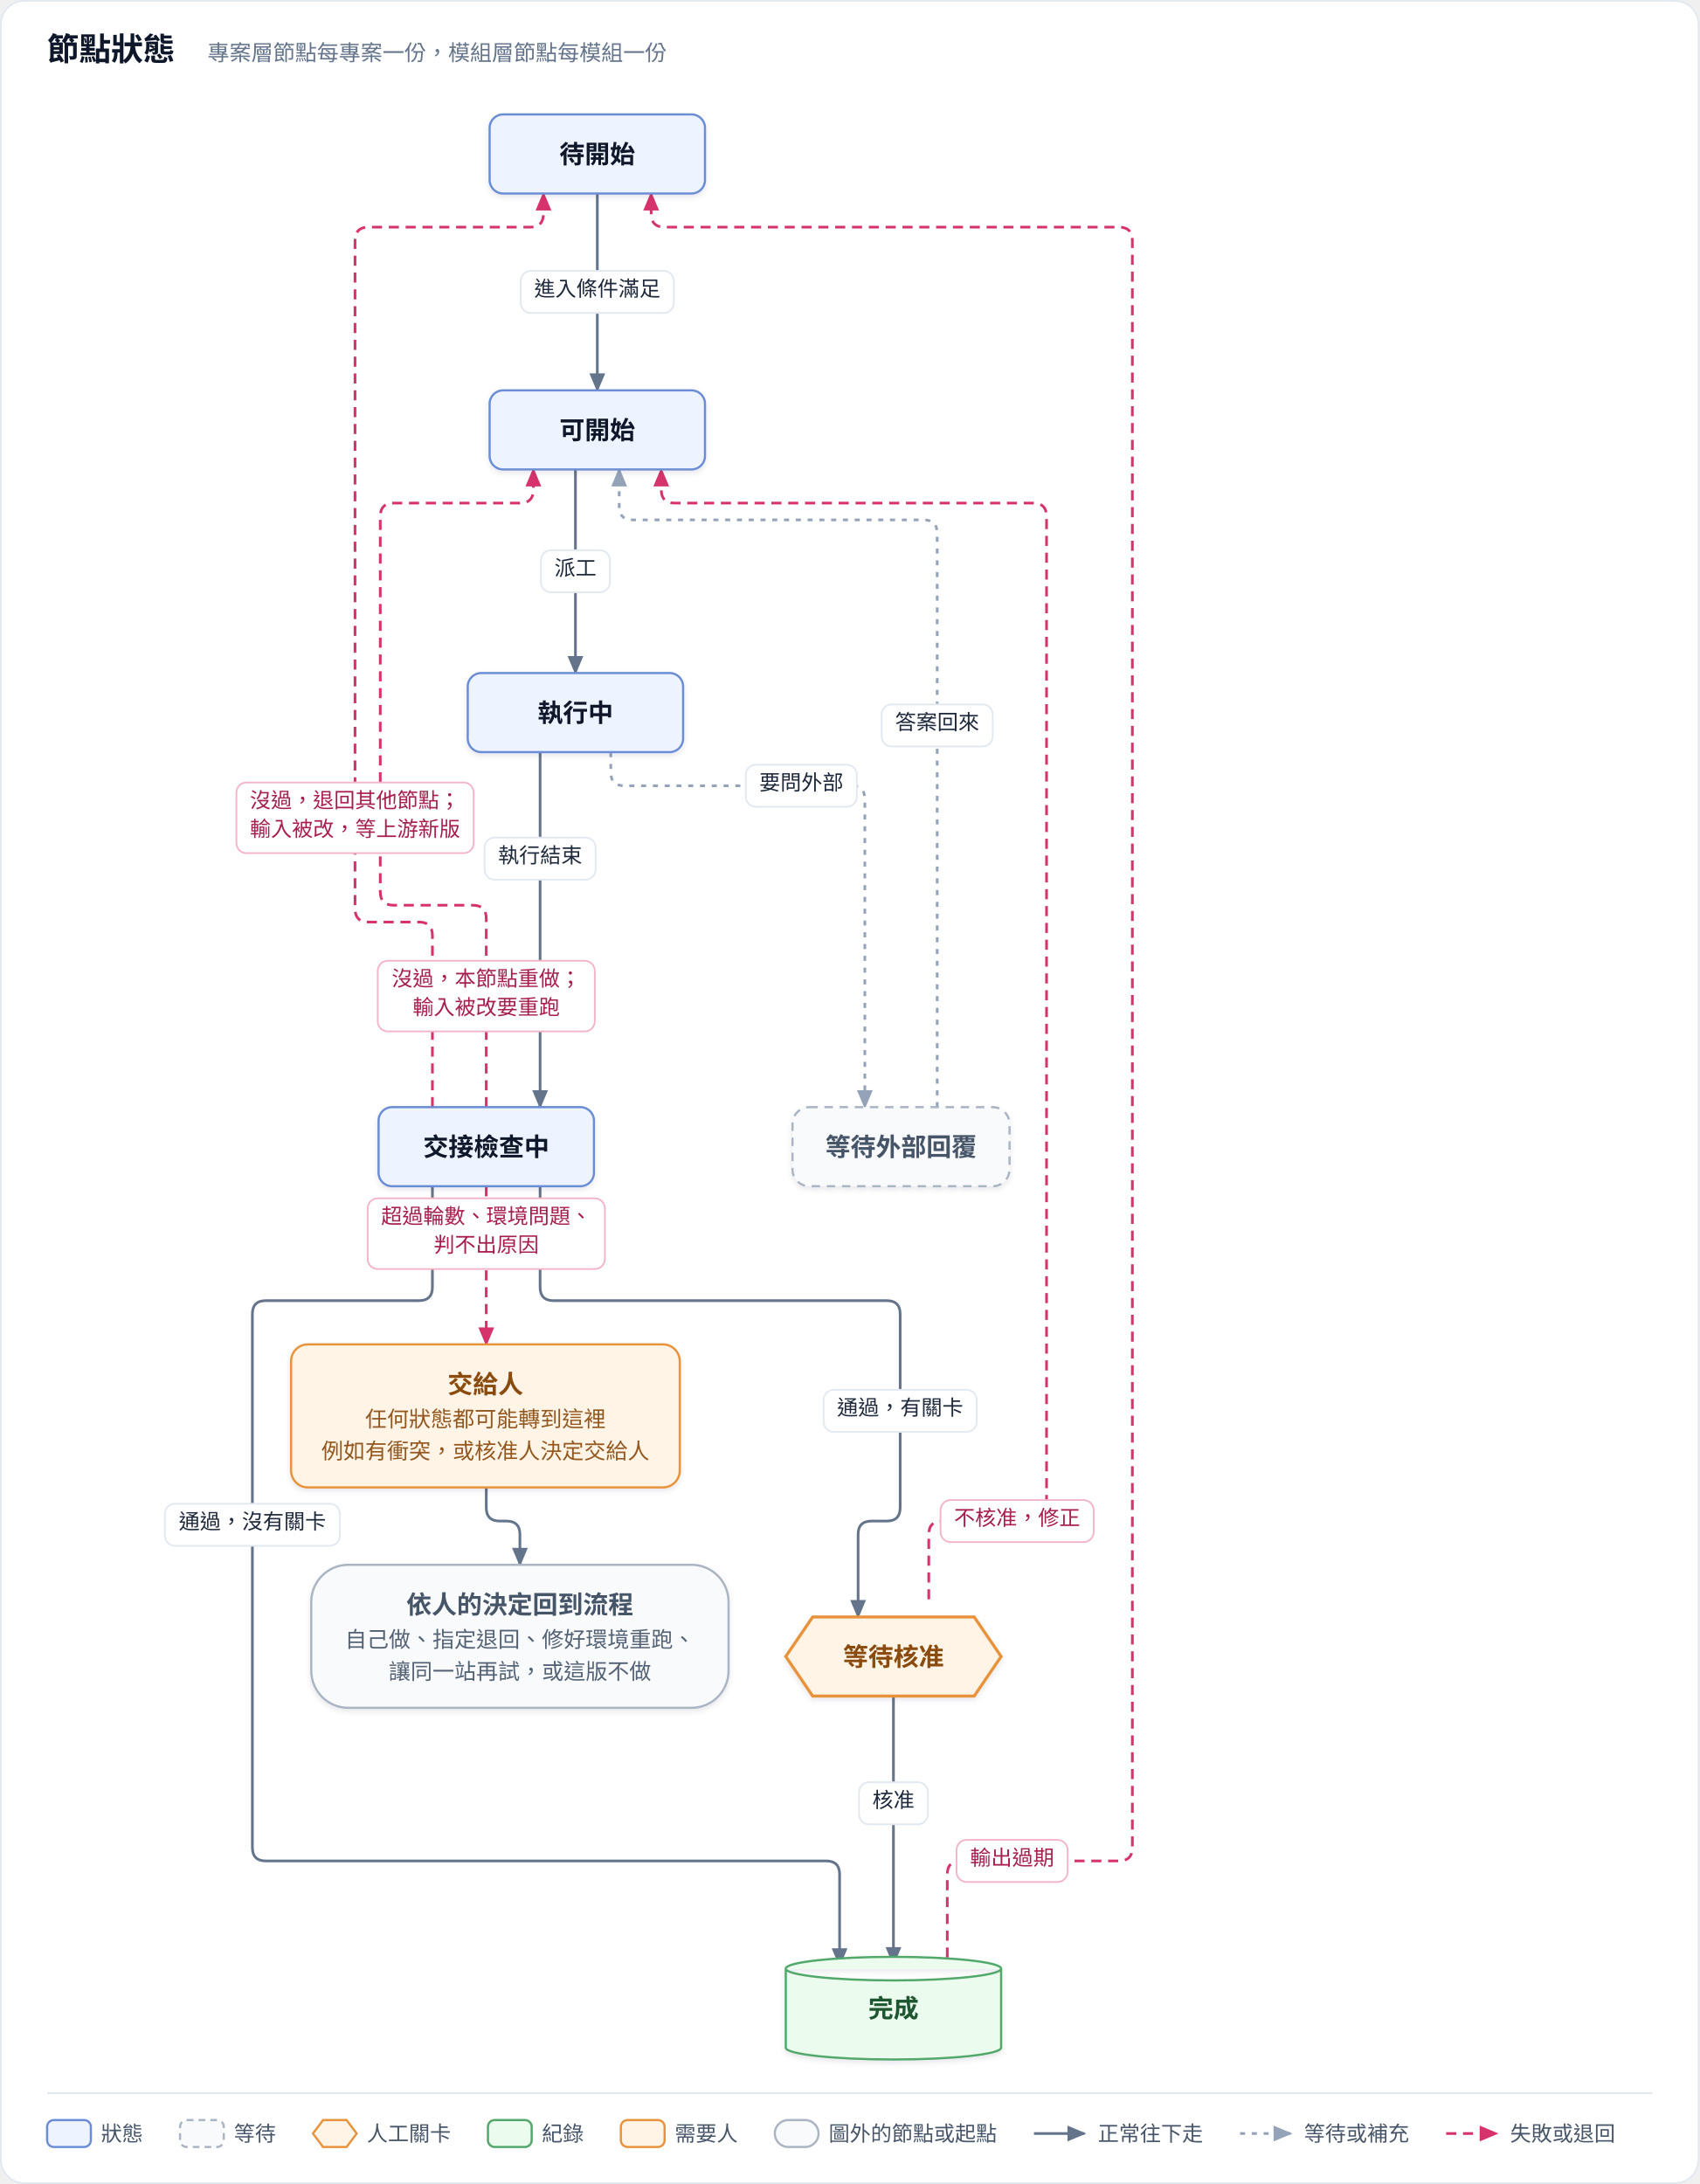
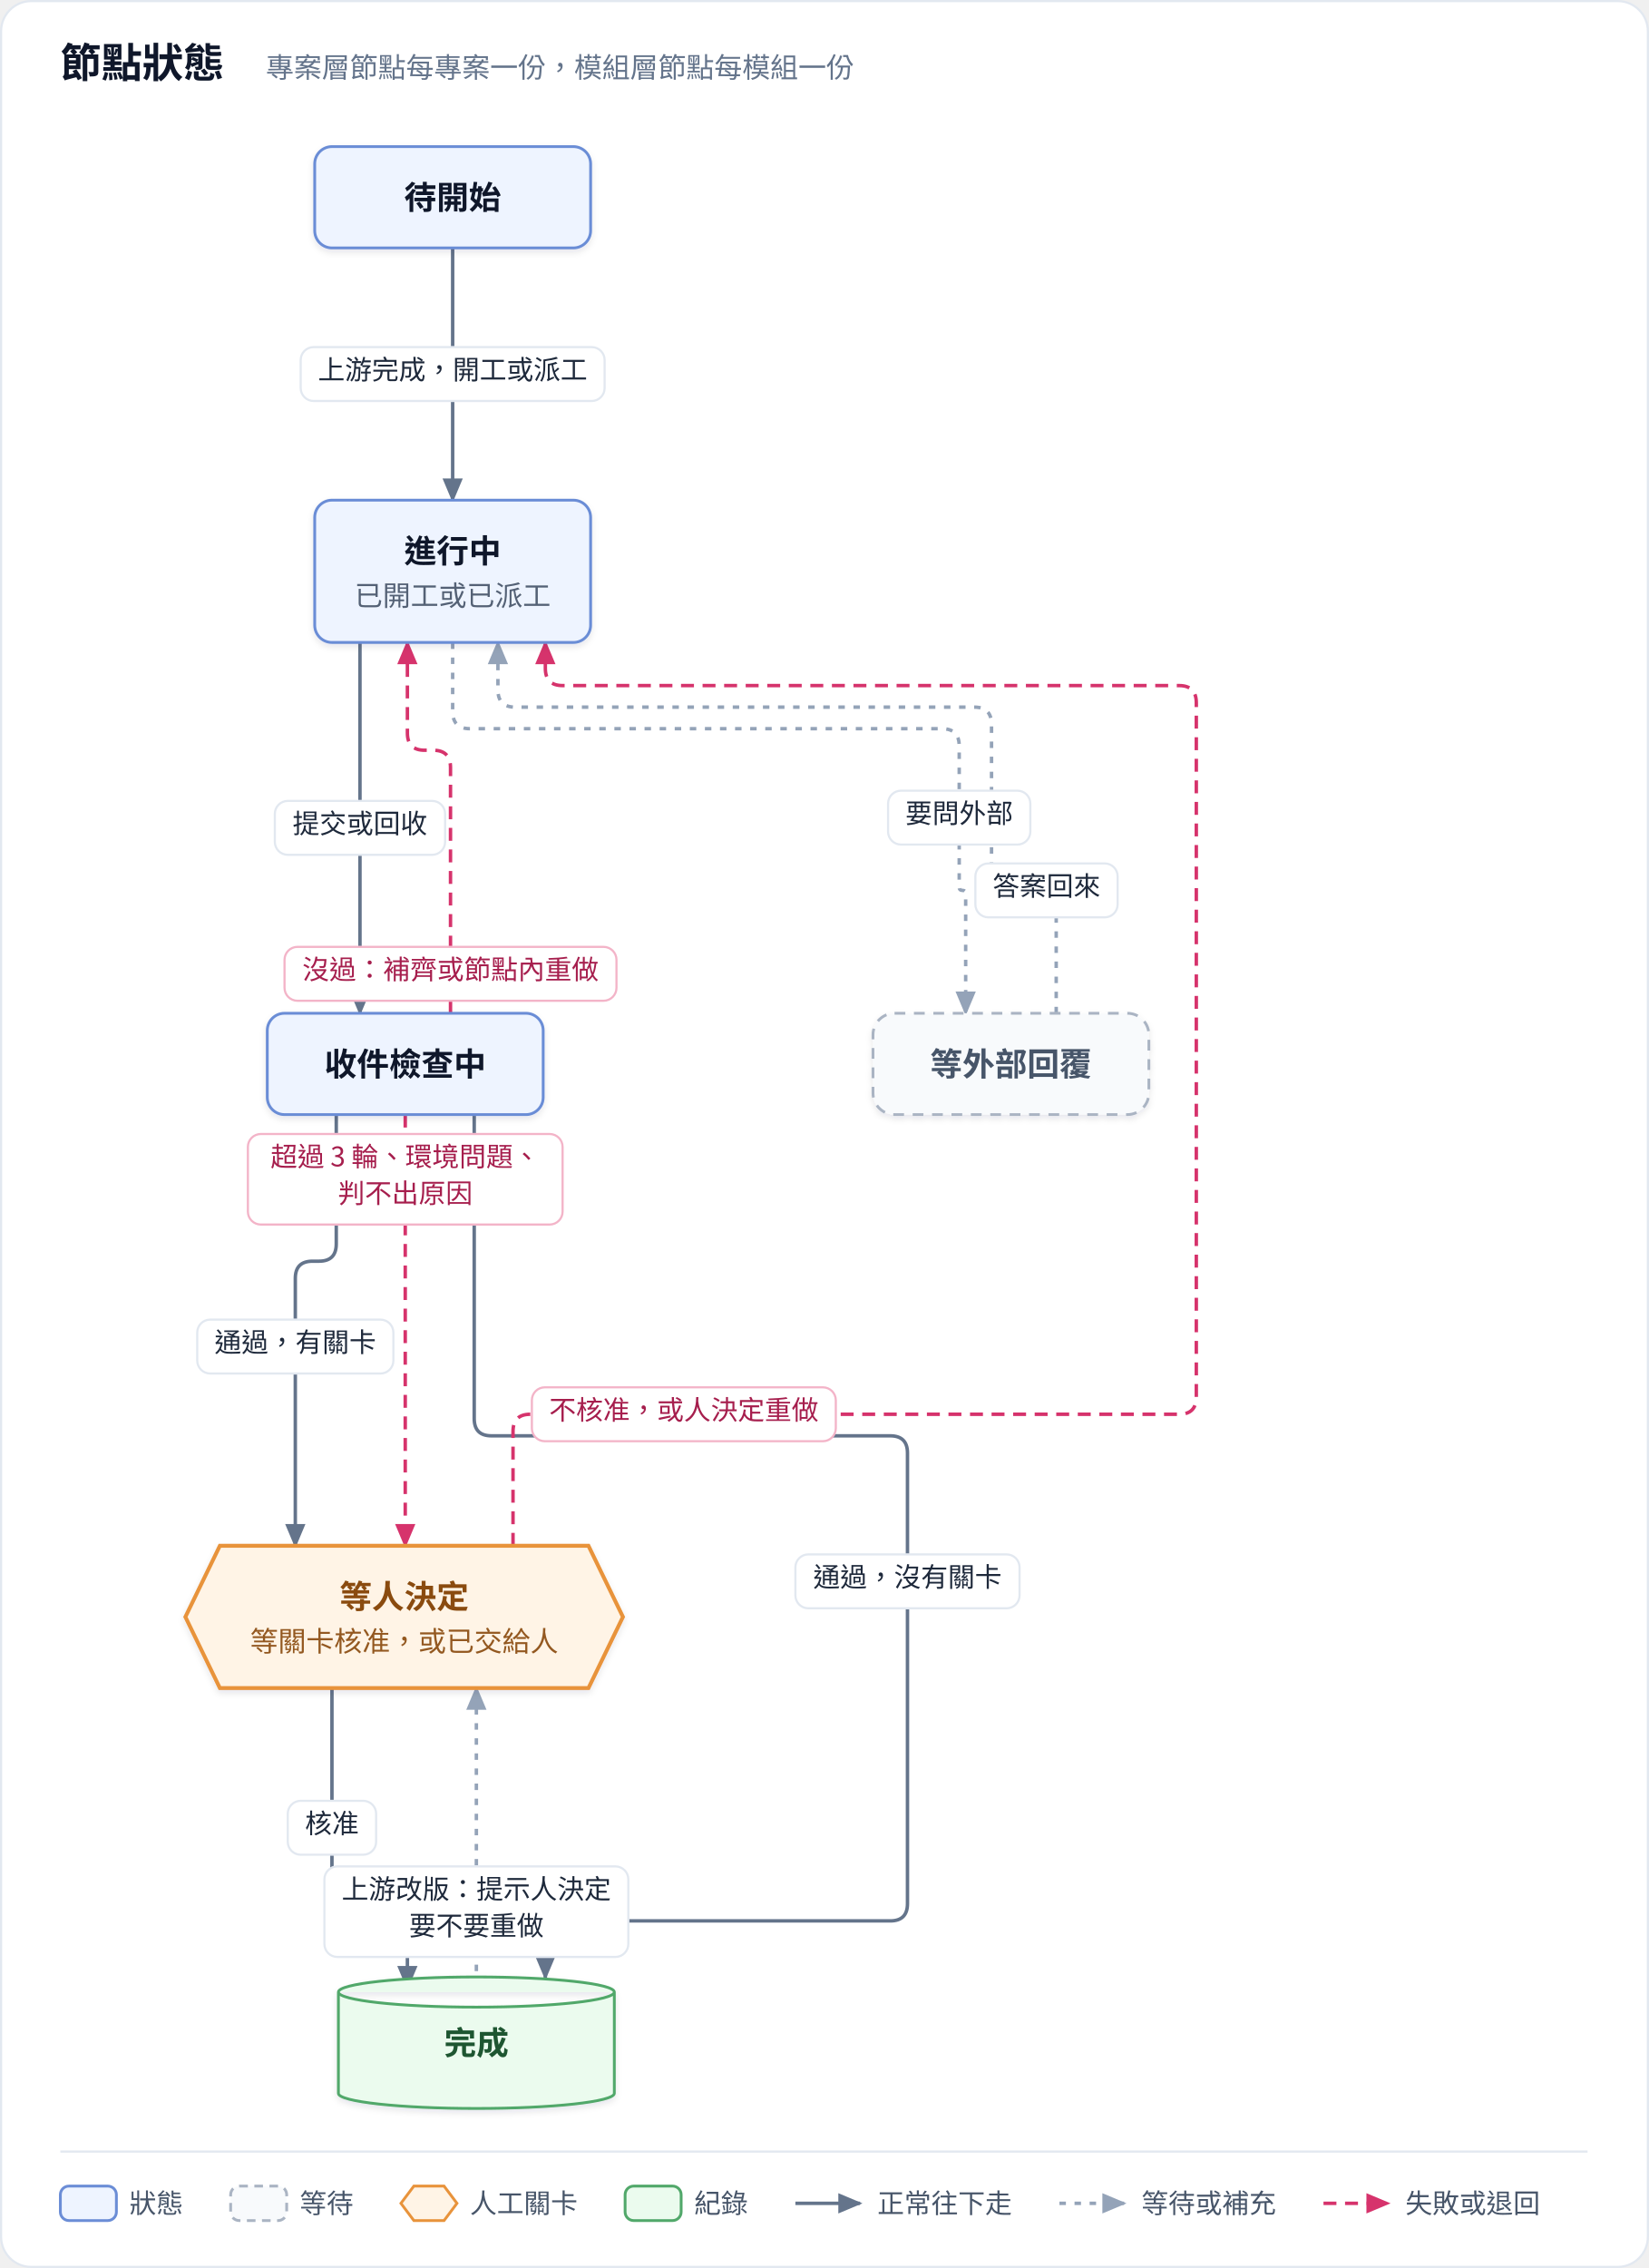
- <svg xmlns="http://www.w3.org/2000/svg" width="1010" height="1298" viewBox="0 0 1010 1298" font-family="'PingFang TC','Noto Sans TC','Microsoft JhengHei','Noto Sans CJK TC',system-ui,-apple-system,'Segoe UI',sans-serif" role="img" aria-label="節點狀態">
+ <svg xmlns="http://www.w3.org/2000/svg" width="765" height="1052" viewBox="0 0 765 1052" font-family="'PingFang TC','Noto Sans TC','Microsoft JhengHei','Noto Sans CJK TC',system-ui,-apple-system,'Segoe UI',sans-serif" role="img" aria-label="節點狀態">
  <defs>
    <marker id="a-normal" viewBox="0 0 10 10" refX="9" refY="5" markerWidth="7" markerHeight="7" orient="auto-start-reverse">
      <path d="M0,0.8 L10,5 L0,9.2 Z" fill="#64748B" />
    </marker>
    <marker id="a-back" viewBox="0 0 10 10" refX="9" refY="5" markerWidth="7" markerHeight="7" orient="auto-start-reverse">
      <path d="M0,0.8 L10,5 L0,9.2 Z" fill="#D6336C" />
    </marker>
    <marker id="a-wait" viewBox="0 0 10 10" refX="9" refY="5" markerWidth="7" markerHeight="7" orient="auto-start-reverse">
      <path d="M0,0.8 L10,5 L0,9.2 Z" fill="#94A3B8" />
    </marker>
    <marker id="a-strong" viewBox="0 0 10 10" refX="9" refY="5" markerWidth="5" markerHeight="5" orient="auto-start-reverse">
      <path d="M0,0.8 L10,5 L0,9.2 Z" fill="#334155" />
    </marker>
    <filter id="sh" x="-10%" y="-10%" width="120%" height="140%">
      <feDropShadow dx="0" dy="1.5" stdDeviation="1.6" flood-color="#0F172A" flood-opacity="0.10" />
    </filter>
  </defs>
-   <rect x="0.5" y="0.5" width="1009" height="1297" rx="14" fill="#FFFFFF" stroke="#E2E8F0" />
+   <rect x="0.5" y="0.5" width="764" height="1051" rx="14" fill="#FFFFFF" stroke="#E2E8F0" />
  <text x="28" y="36" font-size="19" font-weight="700" fill="#0F172A">節點狀態</text>
  <text x="123.32" y="36" font-size="13" fill="#64748B">專案層節點每專案一份，模組層節點每模組一份</text>
-   <line x1="28" y1="1244" x2="982" y2="1244" stroke="#E2E8F0" />
-   <path d="M355,115 L355,232" fill="none" stroke="#64748B" stroke-width="1.6" marker-end="url(#a-normal)" />
-   <path d="M342,279 L342,400" fill="none" stroke="#64748B" stroke-width="1.6" marker-end="url(#a-normal)" />
-   <path d="M321,447 L321,658" fill="none" stroke="#64748B" stroke-width="1.6" marker-end="url(#a-normal)" />
-   <path d="M321,705 L321,765 Q321,773 329,773 L527,773 Q535,773 535,781 L535,896 Q535,904 527,904 L518,904 Q510,904 510,912 L510,961" fill="none" stroke="#64748B" stroke-width="1.6" marker-end="url(#a-normal)" />
-   <path d="M531,1008 L531,1167.295" fill="none" stroke="#64748B" stroke-width="1.6" marker-end="url(#a-normal)" />
-   <path d="M257,705 L257,765 Q257,773 249,773 L158,773 Q150,773 150,781 L150,1098 Q150,1106 158,1106 L491,1106 Q499,1106 499,1114 L499,1167.986" fill="none" stroke="#64748B" stroke-width="1.6" marker-end="url(#a-normal)" />
-   <path d="M363,447 L363,459 Q363,467 371,467 L506,467 Q514,467 514,475 L514,658" fill="none" stroke="#94A3B8" stroke-width="1.6" stroke-dasharray="3 4" marker-end="url(#a-wait)" />
-   <path d="M557,658 L557,317 Q557,309 549,309 L376,309 Q368,309 368,301 L368,279" fill="none" stroke="#94A3B8" stroke-width="1.6" stroke-dasharray="3 4" marker-end="url(#a-wait)" />
-   <path d="M289,658 L289,546 Q289,538 281,538 L234,538 Q226,538 226,530 L226,307 Q226,299 234,299 L309,299 Q317,299 317,291 L317,279" fill="none" stroke="#D6336C" stroke-width="1.6" stroke-dasharray="6 4" marker-end="url(#a-back)" />
-   <path d="M552,950.531 L552,912 Q552,904 560,904 L614,904 Q622,904 622,896 L622,307 Q622,299 614,299 L401,299 Q393,299 393,291 L393,279" fill="none" stroke="#D6336C" stroke-width="1.6" stroke-dasharray="6 4" marker-end="url(#a-back)" />
-   <path d="M257,658 L257,556 Q257,548 249,548 L219,548 Q211,548 211,540 L211,143 Q211,135 219,135 L315,135 Q323,135 323,127 L323,115" fill="none" stroke="#D6336C" stroke-width="1.6" stroke-dasharray="6 4" marker-end="url(#a-back)" />
-   <path d="M563,1163.436 L563,1114 Q563,1106 571,1106 L665,1106 Q673,1106 673,1098 L673,143 Q673,135 665,135 L395,135 Q387,135 387,127 L387,115" fill="none" stroke="#D6336C" stroke-width="1.6" stroke-dasharray="6 4" marker-end="url(#a-back)" />
-   <path d="M289,705 L289,799" fill="none" stroke="#D6336C" stroke-width="1.6" stroke-dasharray="6 4" marker-end="url(#a-back)" />
-   <path d="M289,884 L289,896 Q289,904 297,904 L301,904 Q309,904 309,912 L309,930" fill="none" stroke="#64748B" stroke-width="1.6" marker-end="url(#a-normal)" />
-   <rect x="291" y="68" width="128" height="47" rx="8" fill="#EEF4FF" stroke="#6B8DD6" stroke-width="1.3" filter="url(#sh)" />
-   <text x="355" y="97" font-size="15" font-weight="700" fill="#0F172A" text-anchor="middle">待開始</text>
-   <rect x="291" y="232" width="128" height="47" rx="8" fill="#EEF4FF" stroke="#6B8DD6" stroke-width="1.3" filter="url(#sh)" />
-   <text x="355" y="261" font-size="15" font-weight="700" fill="#0F172A" text-anchor="middle">可開始</text>
-   <rect x="278" y="400" width="128" height="47" rx="8" fill="#EEF4FF" stroke="#6B8DD6" stroke-width="1.3" filter="url(#sh)" />
-   <text x="342" y="429" font-size="15" font-weight="700" fill="#0F172A" text-anchor="middle">執行中</text>
-   <rect x="471" y="658" width="129" height="47" rx="10" fill="#F8FAFC" stroke="#AAB4C3" stroke-width="1.3" stroke-dasharray="5 4" filter="url(#sh)" />
-   <text x="535.5" y="687" font-size="15" font-weight="700" fill="#475569" text-anchor="middle">等待外部回覆</text>
-   <rect x="225" y="658" width="128" height="47" rx="8" fill="#EEF4FF" stroke="#6B8DD6" stroke-width="1.3" filter="url(#sh)" />
-   <text x="289" y="687" font-size="15" font-weight="700" fill="#0F172A" text-anchor="middle">交接檢查中</text>
-   <path d="M483,961 H579 L595,984.5 L579,1008 H483 L467,984.5 Z" fill="#FFF4E6" stroke="#E8933B" stroke-width="1.8" filter="url(#sh)" />
-   <text x="531" y="990" font-size="15" font-weight="700" fill="#8A4B0F" text-anchor="middle">等待核准</text>
-   <path d="M467,1170 A64,7 0 0 1 595,1170 V1217 A64,7 0 0 1 467,1217 Z M467,1170 A64,7 0 0 0 595,1170" fill="#EBFBEE" stroke="#51A86A" stroke-width="1.3" filter="url(#sh)" />
-   <text x="531" y="1199" font-size="15" font-weight="700" fill="#1E5631" text-anchor="middle">完成</text>
-   <rect x="173" y="799" width="231" height="85" rx="10" fill="#FFF4E6" stroke="#E8933B" stroke-width="1.3" filter="url(#sh)" />
-   <text x="288.5" y="828" font-size="15" font-weight="700" fill="#8A4B0F" text-anchor="middle">交給人</text>
-   <text x="288.5" y="848" font-size="13" fill="#8A4B0F" text-anchor="middle" opacity="0.92">任何狀態都可能轉到這裡</text>
-   <text x="288.5" y="867" font-size="13" fill="#8A4B0F" text-anchor="middle" opacity="0.92">例如有衝突，或核准人決定交給人</text>
-   <rect x="185" y="930" width="248" height="85" rx="22" fill="#F8FAFC" stroke="#AAB4C3" stroke-width="1.3" filter="url(#sh)" />
-   <text x="309" y="959" font-size="15" font-weight="700" fill="#475569" text-anchor="middle">依人的決定回到流程</text>
-   <text x="309" y="979" font-size="13" fill="#475569" text-anchor="middle" opacity="0.92">自己做、指定退回、修好環境重跑、</text>
-   <text x="309" y="998" font-size="13" fill="#475569" text-anchor="middle" opacity="0.92">讓同一站再試，或這版不做</text>
-   <rect x="309.5" y="161" width="91" height="25" rx="6" fill="#FFFFFF" stroke="#E2E8F0" />
-   <text x="355" y="176" font-size="12.5" fill="#1E293B" text-anchor="middle">進入條件滿足</text>
-   <rect x="321.5" y="327" width="41" height="25" rx="6" fill="#FFFFFF" stroke="#E2E8F0" />
-   <text x="342" y="342" font-size="12.5" fill="#1E293B" text-anchor="middle">派工</text>
-   <rect x="288" y="497.8" width="66" height="25" rx="6" fill="#FFFFFF" stroke="#E2E8F0" />
-   <text x="321" y="512.8" font-size="12.5" fill="#1E293B" text-anchor="middle">執行結束</text>
-   <rect x="489.5" y="826" width="91" height="25" rx="6" fill="#FFFFFF" stroke="#E2E8F0" />
-   <text x="535" y="841" font-size="12.5" fill="#1E293B" text-anchor="middle">通過，有關卡</text>
-   <rect x="510.5" y="1059.218" width="41" height="25" rx="6" fill="#FFFFFF" stroke="#E2E8F0" />
-   <text x="531" y="1074.218" font-size="12.5" fill="#1E293B" text-anchor="middle">核准</text>
-   <rect x="98" y="893.7" width="104" height="25" rx="6" fill="#FFFFFF" stroke="#E2E8F0" />
-   <text x="150" y="908.7" font-size="12.5" fill="#1E293B" text-anchor="middle">通過，沒有關卡</text>
-   <rect x="443.25" y="454.5" width="66" height="25" rx="6" fill="#FFFFFF" stroke="#E2E8F0" />
-   <text x="476.25" y="469.5" font-size="12.5" fill="#1E293B" text-anchor="middle">要問外部</text>
-   <rect x="524" y="418.65" width="66" height="25" rx="6" fill="#FFFFFF" stroke="#E2E8F0" />
-   <text x="557" y="433.65" font-size="12.5" fill="#1E293B" text-anchor="middle">答案回來</text>
-   <rect x="224.5" y="571" width="129" height="42" rx="6" fill="#FFFFFF" stroke="#F3B4C8" />
-   <text x="289" y="586" font-size="12.5" fill="#A61E4D" text-anchor="middle">沒過，本節點重做；</text>
-   <text x="289" y="603" font-size="12.5" fill="#A61E4D" text-anchor="middle">輸入被改要重跑</text>
-   <rect x="559" y="891.5" width="91" height="25" rx="6" fill="#FFFFFF" stroke="#F3B4C8" />
-   <text x="604.5" y="906.5" font-size="12.5" fill="#A61E4D" text-anchor="middle">不核准，修正</text>
-   <rect x="140.5" y="465.05" width="141" height="42" rx="6" fill="#FFFFFF" stroke="#F3B4C8" />
-   <text x="211" y="480.05" font-size="12.5" fill="#A61E4D" text-anchor="middle">沒過，退回其他節點；</text>
-   <text x="211" y="497.05" font-size="12.5" fill="#A61E4D" text-anchor="middle">輸入被改，等上游新版</text>
-   <rect x="568.5" y="1093.5" width="66" height="25" rx="6" fill="#FFFFFF" stroke="#F3B4C8" />
-   <text x="601.5" y="1108.5" font-size="12.5" fill="#A61E4D" text-anchor="middle">輸出過期</text>
-   <rect x="218.5" y="712.2" width="141" height="42" rx="6" fill="#FFFFFF" stroke="#F3B4C8" />
-   <text x="289" y="727.2" font-size="12.5" fill="#A61E4D" text-anchor="middle">超過輪數、環境問題、</text>
-   <text x="289" y="744.2" font-size="12.5" fill="#A61E4D" text-anchor="middle">判不出原因</text>
-   <rect x="28" y="1260" width="26" height="16" rx="4" fill="#EEF4FF" stroke="#6B8DD6" stroke-width="1.3" />
-   <text x="60" y="1272.5" font-size="12.5" fill="#475569">狀態</text>
-   <rect x="107" y="1260" width="26" height="16" rx="4" fill="#F8FAFC" stroke="#AAB4C3" stroke-width="1.3" stroke-dasharray="4 3" />
-   <text x="139" y="1272.5" font-size="12.5" fill="#475569">等待</text>
-   <path d="M192,1260 H206 L212,1268 L206,1276 H192 L186,1268 Z" fill="#FFF4E6" stroke="#E8933B" stroke-width="1.3" />
-   <text x="218" y="1272.5" font-size="12.5" fill="#475569">人工關卡</text>
-   <rect x="290" y="1260" width="26" height="16" rx="4" fill="#EBFBEE" stroke="#51A86A" stroke-width="1.3" />
-   <text x="322" y="1272.5" font-size="12.5" fill="#475569">紀錄</text>
-   <rect x="369" y="1260" width="26" height="16" rx="4" fill="#FFF4E6" stroke="#E8933B" stroke-width="1.3" />
-   <text x="401" y="1272.5" font-size="12.5" fill="#475569">需要人</text>
-   <rect x="460.5" y="1260" width="26" height="16" rx="8" fill="#F8FAFC" stroke="#AAB4C3" stroke-width="1.3" />
-   <text x="492.5" y="1272.5" font-size="12.5" fill="#475569">圖外的節點或起點</text>
-   <path d="M614.5,1268 H644.5" stroke="#64748B" stroke-width="1.6" marker-end="url(#a-normal)" />
-   <text x="652.5" y="1272.5" font-size="12.5" fill="#475569">正常往下走</text>
-   <path d="M737,1268 H767" stroke="#94A3B8" stroke-width="1.6" stroke-dasharray="3 4" marker-end="url(#a-wait)" />
-   <text x="775" y="1272.5" font-size="12.5" fill="#475569">等待或補充</text>
-   <path d="M859.5,1268 H889.5" stroke="#D6336C" stroke-width="1.6" stroke-dasharray="6 4" marker-end="url(#a-back)" />
-   <text x="897.5" y="1272.5" font-size="12.5" fill="#475569">失敗或退回</text>
+   <line x1="28" y1="998" x2="736.5" y2="998" stroke="#E2E8F0" />
+   <path d="M210,115 L210,232" fill="none" stroke="#64748B" stroke-width="1.6" marker-end="url(#a-normal)" />
+   <path d="M167,298 L167,470" fill="none" stroke="#64748B" stroke-width="1.6" marker-end="url(#a-normal)" />
+   <path d="M156,517 L156,577 Q156,585 148,585 L145,585 Q137,585 137,593 L137,717" fill="none" stroke="#64748B" stroke-width="1.6" marker-end="url(#a-normal)" />
+   <path d="M154,783 L154,883 Q154,891 162,891 L181,891 Q189,891 189,899 L189,921.986" fill="none" stroke="#64748B" stroke-width="1.6" marker-end="url(#a-normal)" />
+   <path d="M220,517 L220,658 Q220,666 228,666 L413,666 Q421,666 421,674 L421,883 Q421,891 413,891 L261,891 Q253,891 253,899 L253,917.436" fill="none" stroke="#64748B" stroke-width="1.6" marker-end="url(#a-normal)" />
+   <path d="M210,298 L210,330 Q210,338 218,338 L437,338 Q445,338 445,346 L445,411.5 Q445,413 446.5,413 L446.5,413 Q448,413 448,414.5 L448,470" fill="none" stroke="#94A3B8" stroke-width="1.6" stroke-dasharray="3 4" marker-end="url(#a-wait)" />
+   <path d="M490,470 L490,421 Q490,413 482,413 L468,413 Q460,413 460,405 L460,336 Q460,328 452,328 L239,328 Q231,328 231,320 L231,298" fill="none" stroke="#94A3B8" stroke-width="1.6" stroke-dasharray="3 4" marker-end="url(#a-wait)" />
+   <path d="M209,470 L209,356 Q209,348 201,348 L197,348 Q189,348 189,340 L189,298" fill="none" stroke="#D6336C" stroke-width="1.6" stroke-dasharray="6 4" marker-end="url(#a-back)" />
+   <path d="M238,717 L238,664 Q238,656 246,656 L547,656 Q555,656 555,648 L555,326 Q555,318 547,318 L261,318 Q253,318 253,310 L253,298" fill="none" stroke="#D6336C" stroke-width="1.6" stroke-dasharray="6 4" marker-end="url(#a-back)" />
+   <path d="M188,517 L188,717" fill="none" stroke="#D6336C" stroke-width="1.6" stroke-dasharray="6 4" marker-end="url(#a-back)" />
+   <path d="M221,921.295 L221,783" fill="none" stroke="#94A3B8" stroke-width="1.6" stroke-dasharray="3 4" marker-end="url(#a-wait)" />
+   <rect x="146" y="68" width="128" height="47" rx="8" fill="#EEF4FF" stroke="#6B8DD6" stroke-width="1.3" filter="url(#sh)" />
+   <text x="210" y="97" font-size="15" font-weight="700" fill="#0F172A" text-anchor="middle">待開始</text>
+   <rect x="146" y="232" width="128" height="66" rx="8" fill="#EEF4FF" stroke="#6B8DD6" stroke-width="1.3" filter="url(#sh)" />
+   <text x="210" y="261" font-size="15" font-weight="700" fill="#0F172A" text-anchor="middle">進行中</text>
+   <text x="210" y="281" font-size="13" fill="#475569" text-anchor="middle" opacity="0.92">已開工或已派工</text>
+   <rect x="405" y="470" width="128" height="47" rx="10" fill="#F8FAFC" stroke="#AAB4C3" stroke-width="1.3" stroke-dasharray="5 4" filter="url(#sh)" />
+   <text x="469" y="499" font-size="15" font-weight="700" fill="#475569" text-anchor="middle">等外部回覆</text>
+   <rect x="124" y="470" width="128" height="47" rx="8" fill="#EEF4FF" stroke="#6B8DD6" stroke-width="1.3" filter="url(#sh)" />
+   <text x="188" y="499" font-size="15" font-weight="700" fill="#0F172A" text-anchor="middle">收件檢查中</text>
+   <path d="M102,717 H273 L289,750 L273,783 H102 L86,750 Z" fill="#FFF4E6" stroke="#E8933B" stroke-width="1.8" filter="url(#sh)" />
+   <text x="187.5" y="746" font-size="15" font-weight="700" fill="#8A4B0F" text-anchor="middle">等人決定</text>
+   <text x="187.5" y="766" font-size="13" fill="#8A4B0F" text-anchor="middle" opacity="0.92">等關卡核准，或已交給人</text>
+   <path d="M157,924 A64,7 0 0 1 285,924 V971 A64,7 0 0 1 157,971 Z M157,924 A64,7 0 0 0 285,924" fill="#EBFBEE" stroke="#51A86A" stroke-width="1.3" filter="url(#sh)" />
+   <text x="221" y="953" font-size="15" font-weight="700" fill="#1E5631" text-anchor="middle">完成</text>
+   <rect x="139.5" y="161" width="141" height="25" rx="6" fill="#FFFFFF" stroke="#E2E8F0" />
+   <text x="210" y="176" font-size="12.5" fill="#1E293B" text-anchor="middle">上游完成，開工或派工</text>
+   <rect x="127.5" y="371.5" width="79" height="25" rx="6" fill="#FFFFFF" stroke="#E2E8F0" />
+   <text x="167" y="386.5" font-size="12.5" fill="#1E293B" text-anchor="middle">提交或回收</text>
+   <rect x="91.5" y="612.1" width="91" height="25" rx="6" fill="#FFFFFF" stroke="#E2E8F0" />
+   <text x="137" y="627.1" font-size="12.5" fill="#1E293B" text-anchor="middle">通過，有關卡</text>
+   <rect x="133.5" y="835.3" width="41" height="25" rx="6" fill="#FFFFFF" stroke="#E2E8F0" />
+   <text x="154" y="850.3" font-size="12.5" fill="#1E293B" text-anchor="middle">核准</text>
+   <rect x="369" y="721" width="104" height="25" rx="6" fill="#FFFFFF" stroke="#E2E8F0" />
+   <text x="421" y="736" font-size="12.5" fill="#1E293B" text-anchor="middle">通過，沒有關卡</text>
+   <rect x="412" y="366.75" width="66" height="25" rx="6" fill="#FFFFFF" stroke="#E2E8F0" />
+   <text x="445" y="381.75" font-size="12.5" fill="#1E293B" text-anchor="middle">要問外部</text>
+   <rect x="452.5" y="400.5" width="66" height="25" rx="6" fill="#FFFFFF" stroke="#E2E8F0" />
+   <text x="485.5" y="415.5" font-size="12.5" fill="#1E293B" text-anchor="middle">答案回來</text>
+   <rect x="132" y="439.2" width="154" height="25" rx="6" fill="#FFFFFF" stroke="#F3B4C8" />
+   <text x="209" y="454.2" font-size="12.5" fill="#A61E4D" text-anchor="middle">沒過：補齊或節點內重做</text>
+   <rect x="246.75" y="643.5" width="141" height="25" rx="6" fill="#FFFFFF" stroke="#F3B4C8" />
+   <text x="317.25" y="658.5" font-size="12.5" fill="#A61E4D" text-anchor="middle">不核准，或人決定重做</text>
+   <rect x="115" y="526" width="146" height="42" rx="6" fill="#FFFFFF" stroke="#F3B4C8" />
+   <text x="188" y="541" font-size="12.5" fill="#A61E4D" text-anchor="middle">超過 3 輪、環境問題、</text>
+   <text x="188" y="558" font-size="12.5" fill="#A61E4D" text-anchor="middle">判不出原因</text>
+   <rect x="150.5" y="865.721" width="141" height="42" rx="6" fill="#FFFFFF" stroke="#E2E8F0" />
+   <text x="221" y="880.721" font-size="12.5" fill="#1E293B" text-anchor="middle">上游改版：提示人決定</text>
+   <text x="221" y="897.721" font-size="12.5" fill="#1E293B" text-anchor="middle">要不要重做</text>
+   <rect x="28" y="1014" width="26" height="16" rx="4" fill="#EEF4FF" stroke="#6B8DD6" stroke-width="1.3" />
+   <text x="60" y="1026.5" font-size="12.5" fill="#475569">狀態</text>
+   <rect x="107" y="1014" width="26" height="16" rx="4" fill="#F8FAFC" stroke="#AAB4C3" stroke-width="1.3" stroke-dasharray="4 3" />
+   <text x="139" y="1026.5" font-size="12.5" fill="#475569">等待</text>
+   <path d="M192,1014 H206 L212,1022 L206,1030 H192 L186,1022 Z" fill="#FFF4E6" stroke="#E8933B" stroke-width="1.3" />
+   <text x="218" y="1026.5" font-size="12.5" fill="#475569">人工關卡</text>
+   <rect x="290" y="1014" width="26" height="16" rx="4" fill="#EBFBEE" stroke="#51A86A" stroke-width="1.3" />
+   <text x="322" y="1026.5" font-size="12.5" fill="#475569">紀錄</text>
+   <path d="M369,1022 H399" stroke="#64748B" stroke-width="1.6" marker-end="url(#a-normal)" />
+   <text x="407" y="1026.5" font-size="12.5" fill="#475569">正常往下走</text>
+   <path d="M491.5,1022 H521.5" stroke="#94A3B8" stroke-width="1.6" stroke-dasharray="3 4" marker-end="url(#a-wait)" />
+   <text x="529.5" y="1026.5" font-size="12.5" fill="#475569">等待或補充</text>
+   <path d="M614,1022 H644" stroke="#D6336C" stroke-width="1.6" stroke-dasharray="6 4" marker-end="url(#a-back)" />
+   <text x="652" y="1026.5" font-size="12.5" fill="#475569">失敗或退回</text>
</svg>
